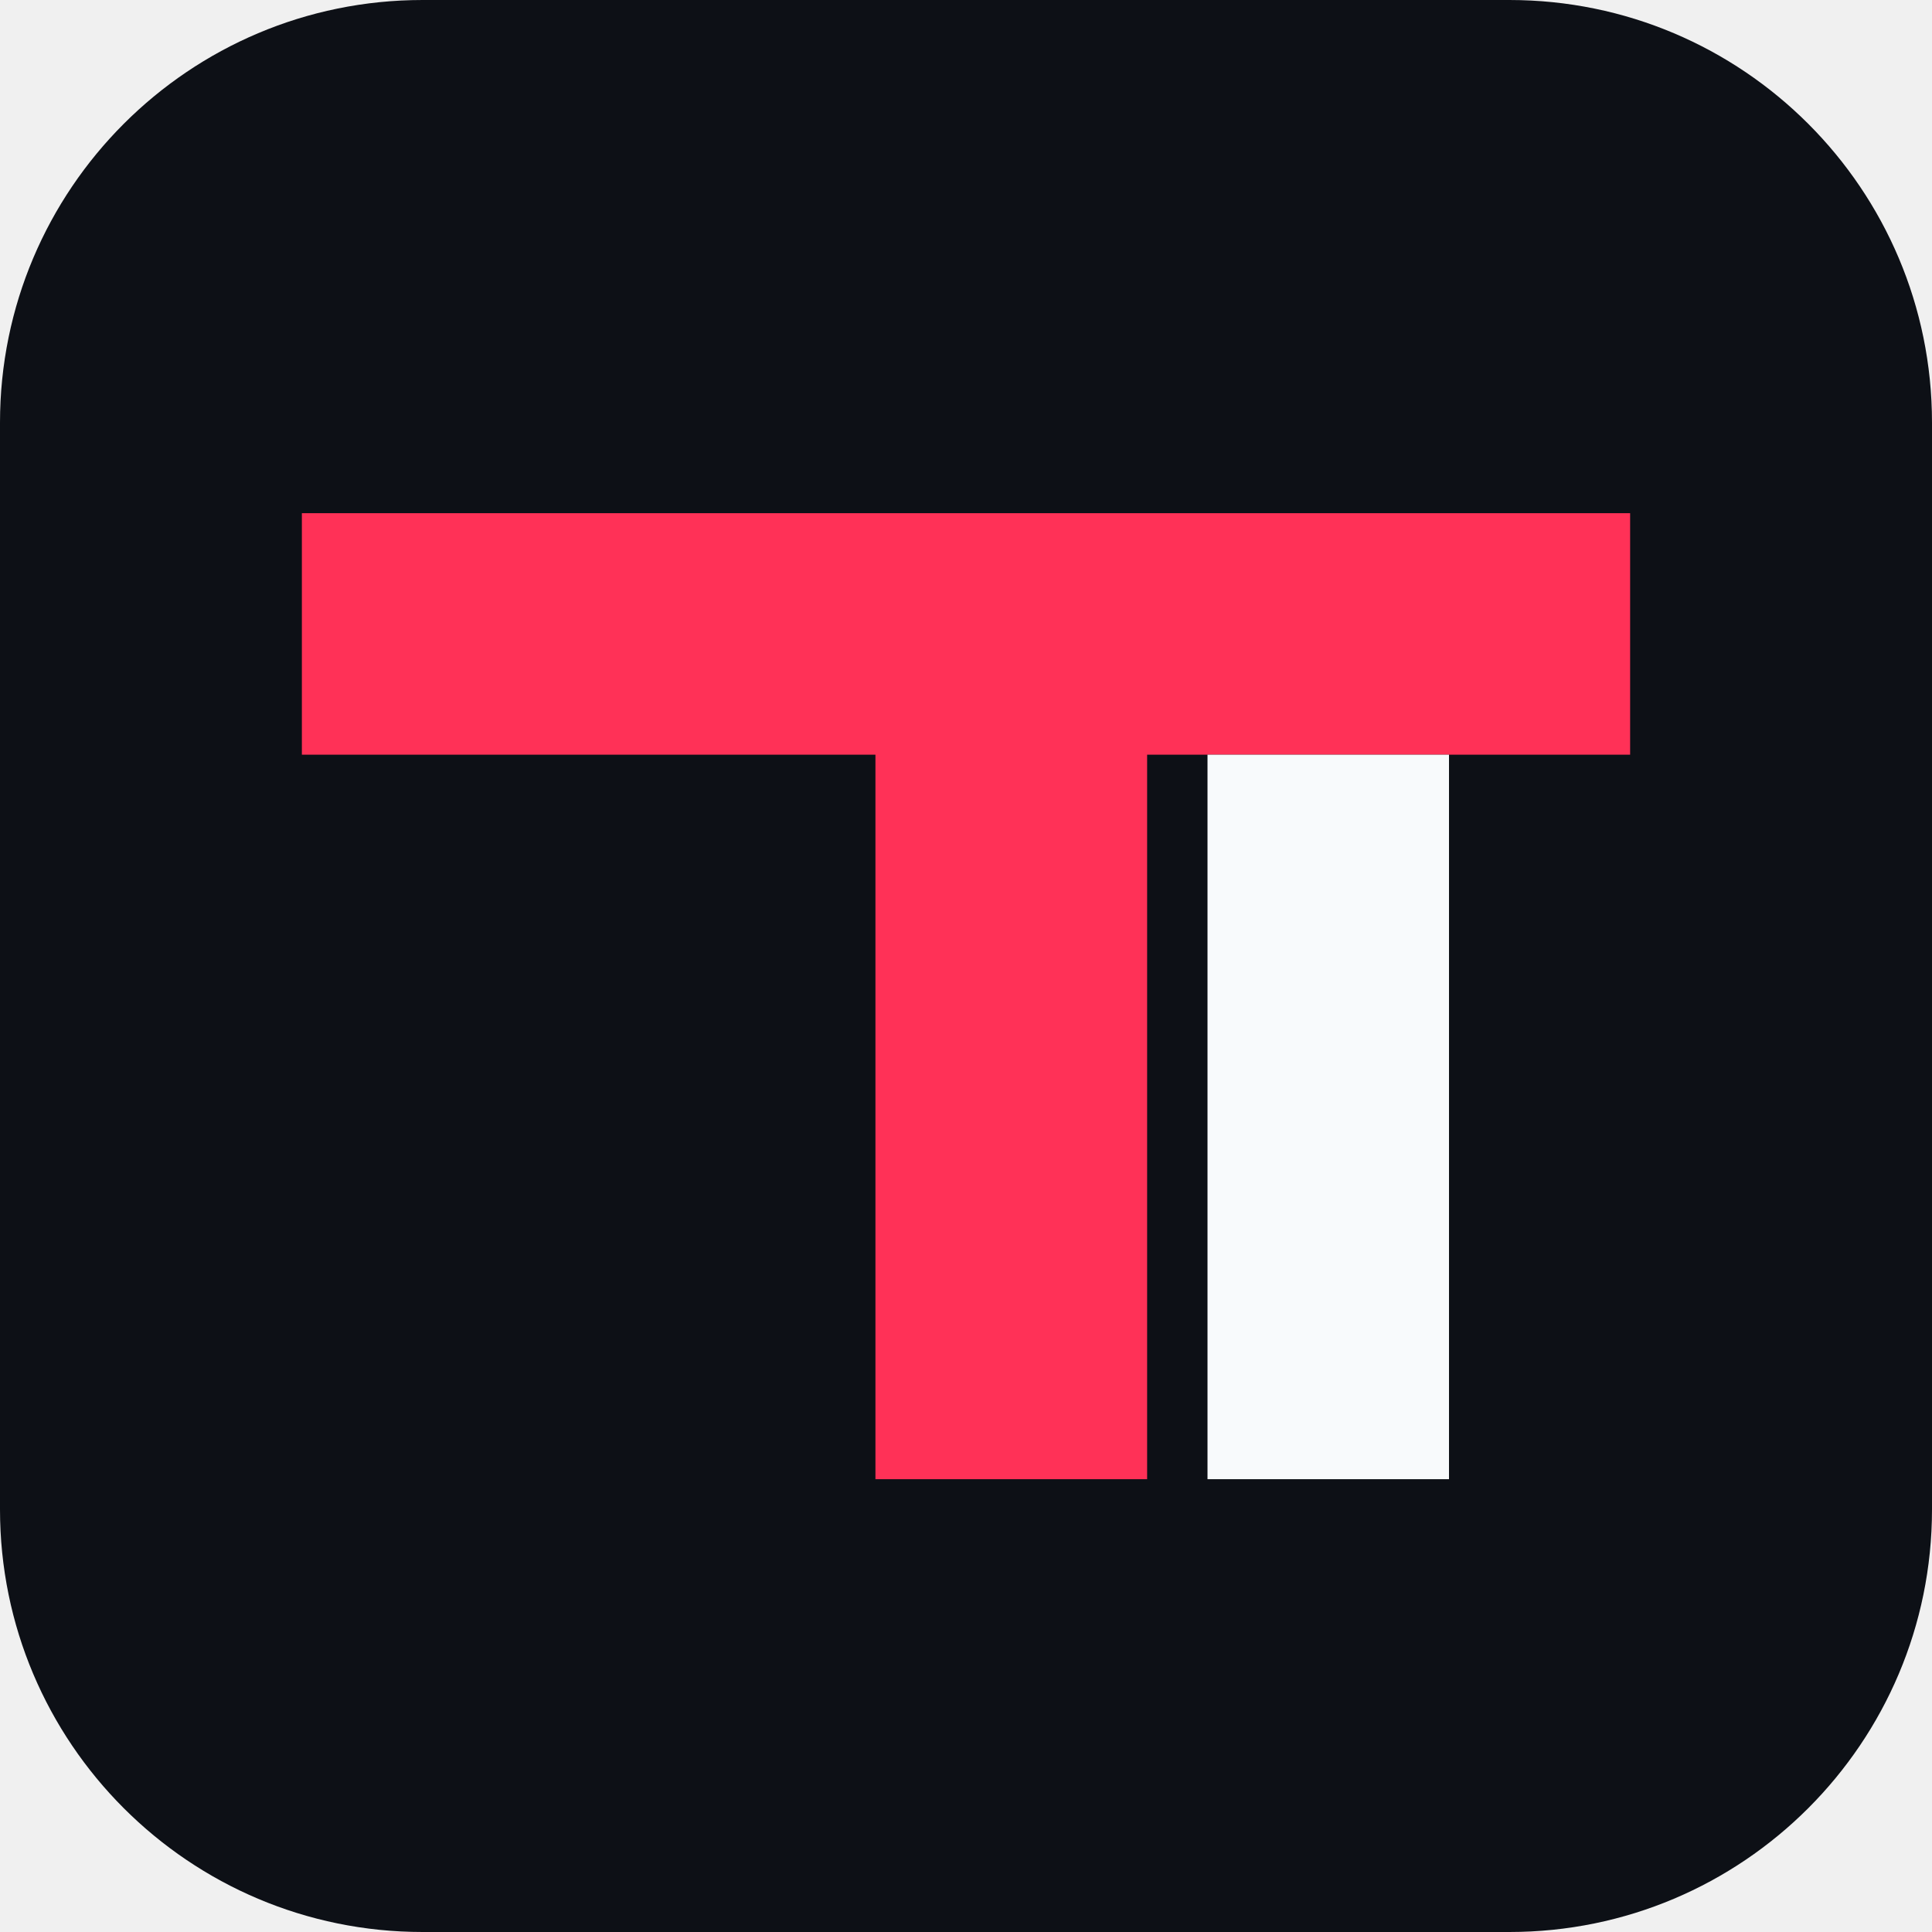
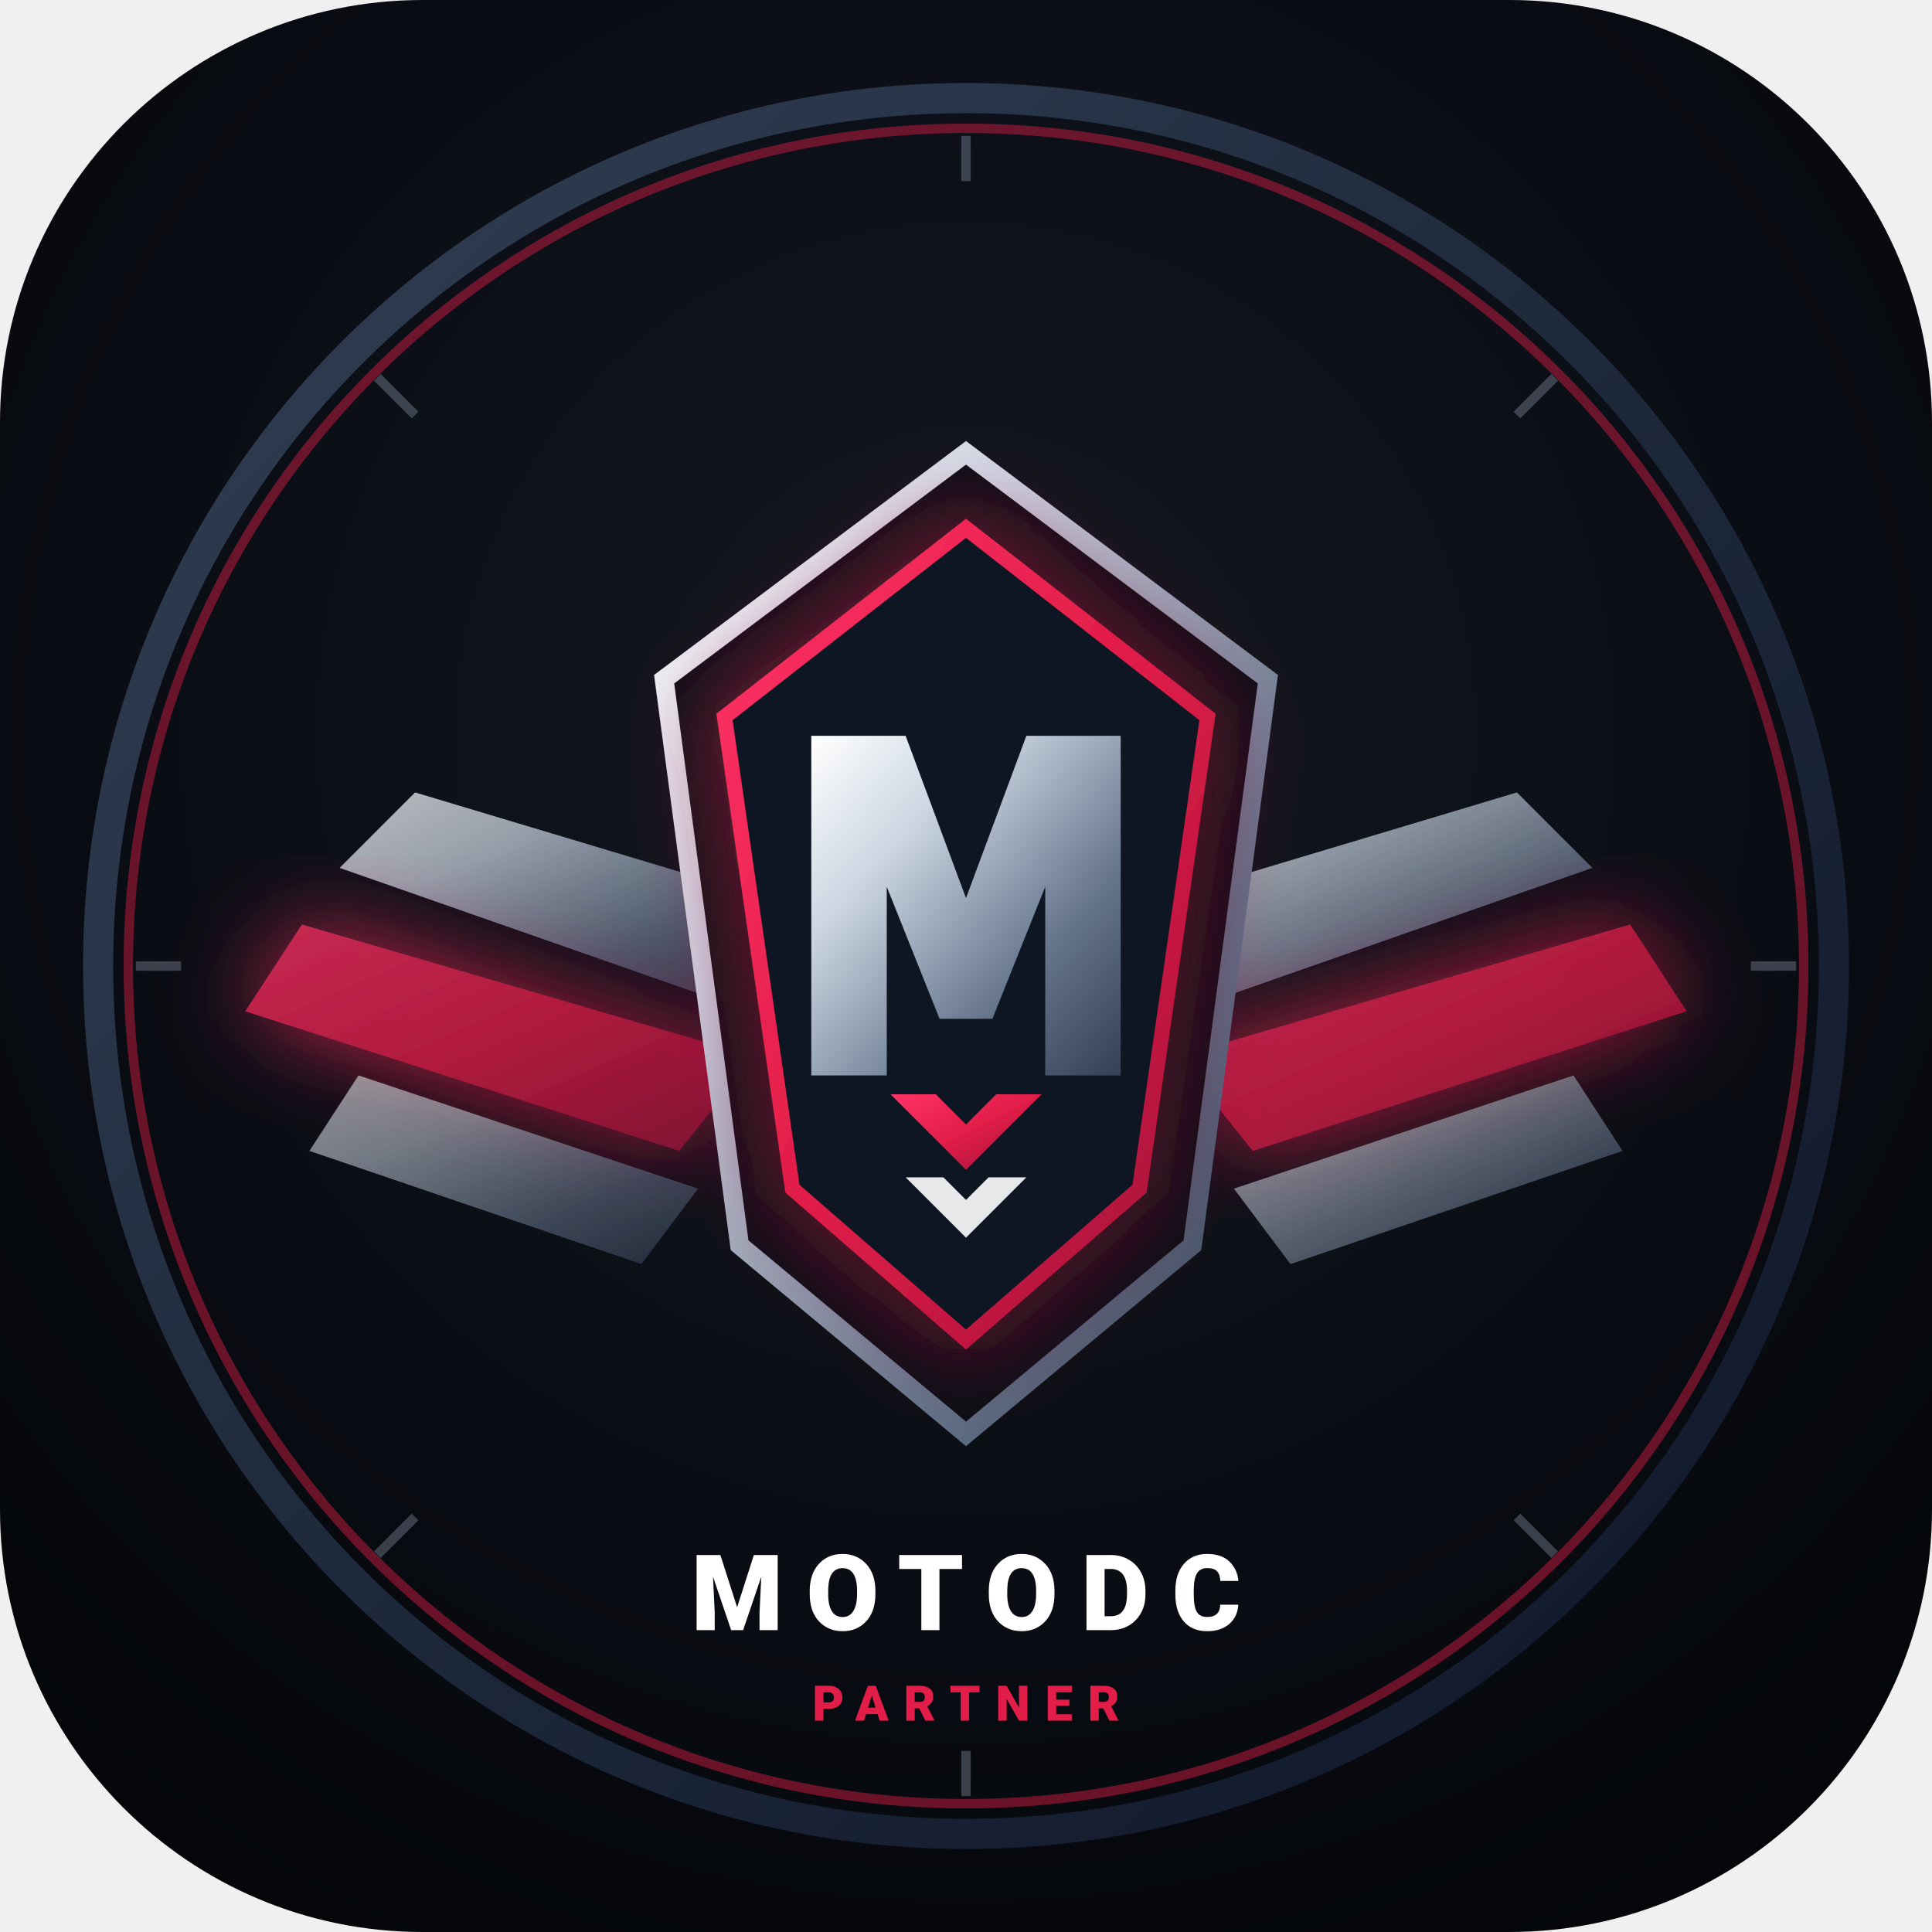
- <svg xmlns="http://www.w3.org/2000/svg" viewBox="0 0 64 64">
-   <rect width="64" height="64" rx="14" fill="#0d1016" />
-   <path d="M10 17h44v8H38v24h-9V25H10z" fill="#ff3157" />
-   <path d="M40 25h8v24h-8z" fill="#f8fafc" />
+ <svg xmlns="http://www.w3.org/2000/svg" viewBox="0 0 512 512" width="512" height="512">
+   <defs>
+     <radialGradient id="darkBg" cx="50%" cy="38%" r="70%">
+       <stop offset="0%" stop-color="#141923" />
+       <stop offset="60%" stop-color="#0a0d14" />
+       <stop offset="100%" stop-color="#040609" />
+     </radialGradient>
+     <linearGradient id="neonRed" x1="0%" y1="0%" x2="100%" y2="100%">
+       <stop offset="0%" stop-color="#ff3366" />
+       <stop offset="50%" stop-color="#e11d48" />
+       <stop offset="100%" stop-color="#9f1239" />
+     </linearGradient>
+     <linearGradient id="chrome" x1="0%" y1="0%" x2="100%" y2="100%">
+       <stop offset="0%" stop-color="#ffffff" />
+       <stop offset="30%" stop-color="#cbd5e1" />
+       <stop offset="70%" stop-color="#64748b" />
+       <stop offset="100%" stop-color="#334155" />
+     </linearGradient>
+     <linearGradient id="titaniumRing" x1="0%" y1="0%" x2="100%" y2="100%">
+       <stop offset="0%" stop-color="#334155" />
+       <stop offset="50%" stop-color="#1e293b" />
+       <stop offset="100%" stop-color="#0f172a" />
+     </linearGradient>
+     <filter id="crimsonGlow" x="-30%" y="-30%" width="160%" height="160%">
+       <feGaussianBlur stdDeviation="12" result="blur" />
+       <feComposite in="SourceGraphic" in2="blur" operator="over" />
+     </filter>
+   </defs>
+   <rect width="512" height="512" rx="112" fill="url(#darkBg)" />
+   <circle cx="256" cy="256" r="230" fill="none" stroke="url(#titaniumRing)" stroke-width="8" />
+   <circle cx="256" cy="256" r="222" fill="none" stroke="#e11d48" stroke-width="2.5" opacity="0.45" />
+   <g opacity="0.35" stroke="#94a3b8" stroke-width="2.5">
+     <line x1="256" y1="36" x2="256" y2="48" />
+     <line x1="256" y1="464" x2="256" y2="476" />
+     <line x1="36" y1="256" x2="48" y2="256" />
+     <line x1="464" y1="256" x2="476" y2="256" />
+     <line x1="100" y1="100" x2="110" y2="110" />
+     <line x1="412" y1="100" x2="402" y2="110" />
+     <line x1="100" y1="412" x2="110" y2="402" />
+     <line x1="412" y1="412" x2="402" y2="402" />
+   </g>
+   <g id="wings" opacity="0.9">
+     <path d="M 110,210 L 210,240 L 190,265 L 90,230 Z" fill="url(#chrome)" opacity="0.8" />
+     <path d="M 80,245 L 200,280 L 180,305 L 65,268 Z" fill="url(#neonRed)" filter="url(#crimsonGlow)" opacity="0.85" />
+     <path d="M 95,285 L 185,315 L 170,335 L 82,305 Z" fill="url(#chrome)" opacity="0.6" />
+     <path d="M 402,210 L 302,240 L 322,265 L 422,230 Z" fill="url(#chrome)" opacity="0.8" />
+     <path d="M 432,245 L 312,280 L 332,305 L 447,268 Z" fill="url(#neonRed)" filter="url(#crimsonGlow)" opacity="0.85" />
+     <path d="M 417,285 L 327,315 L 342,335 L 430,305 Z" fill="url(#chrome)" opacity="0.6" />
+   </g>
+   <g transform="translate(0, 0)">
+     <path d="M 256,120 L 336,180 L 316,330 L 256,380 L 196,330 L 176,180 Z" fill="#0c1017" stroke="url(#chrome)" stroke-width="5" />
+     <path d="M 256,140 L 320,190 L 302,315 L 256,355 L 210,315 L 192,190 Z" fill="#111622" stroke="url(#neonRed)" stroke-width="4" filter="url(#crimsonGlow)" />
+     <path d="M 215,285 L 215,195 L 240,195 L 256,238 L 272,195 L 297,195 L 297,285 L 277,285 L 277,235 L 263,270 L 249,270 L 235,235 L 235,285 Z" fill="url(#chrome)" />
+     <polygon points="256,310 236,290 248,290 256,298 264,290 276,290" fill="url(#neonRed)" />
+     <polygon points="256,328 240,312 250,312 256,318 262,312 272,312" fill="#ffffff" opacity="0.9" />
+   </g>
+   <text x="256" y="432" font-family="-apple-system, BlinkMacSystemFont, 'Segoe UI', Roboto, sans-serif" font-size="28" font-weight="900" fill="#ffffff" letter-spacing="6" text-anchor="middle">
+     MOTODC
+   </text>
+   <text x="256" y="456" font-family="-apple-system, BlinkMacSystemFont, 'Segoe UI', Roboto, sans-serif" font-size="13" font-weight="800" fill="#e11d48" letter-spacing="4" text-anchor="middle">
+     PARTNER
+   </text>
</svg>
